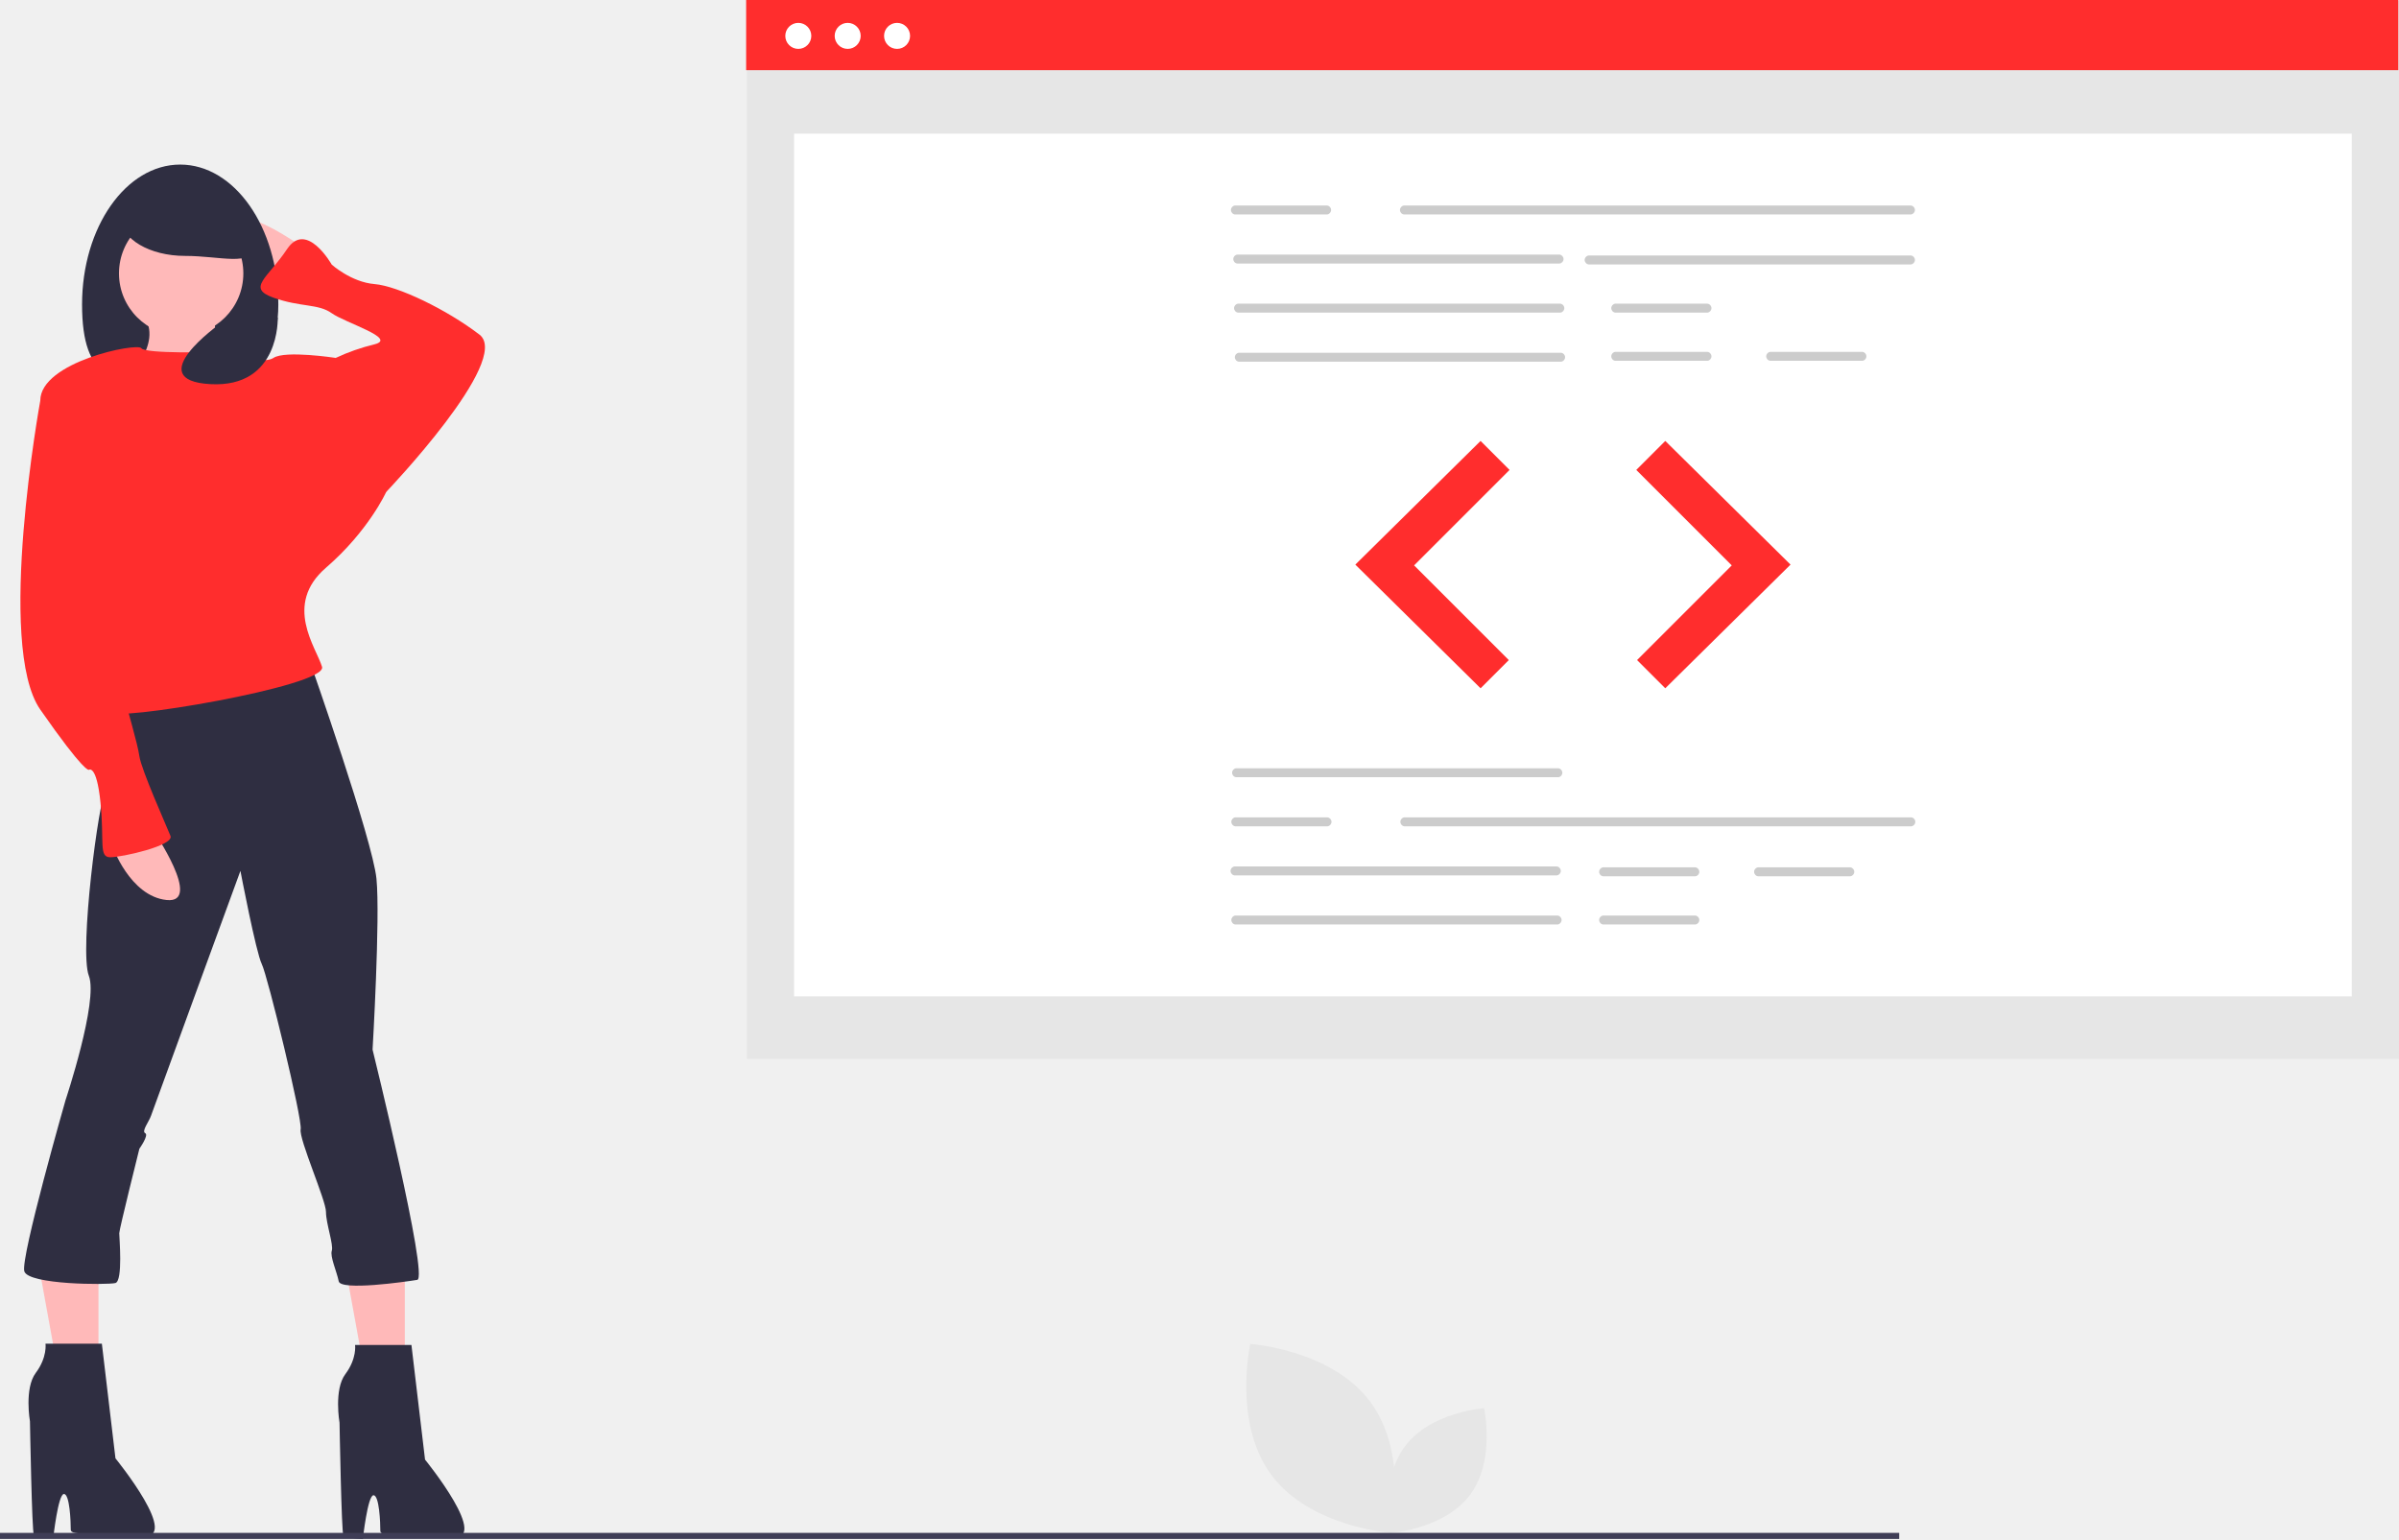
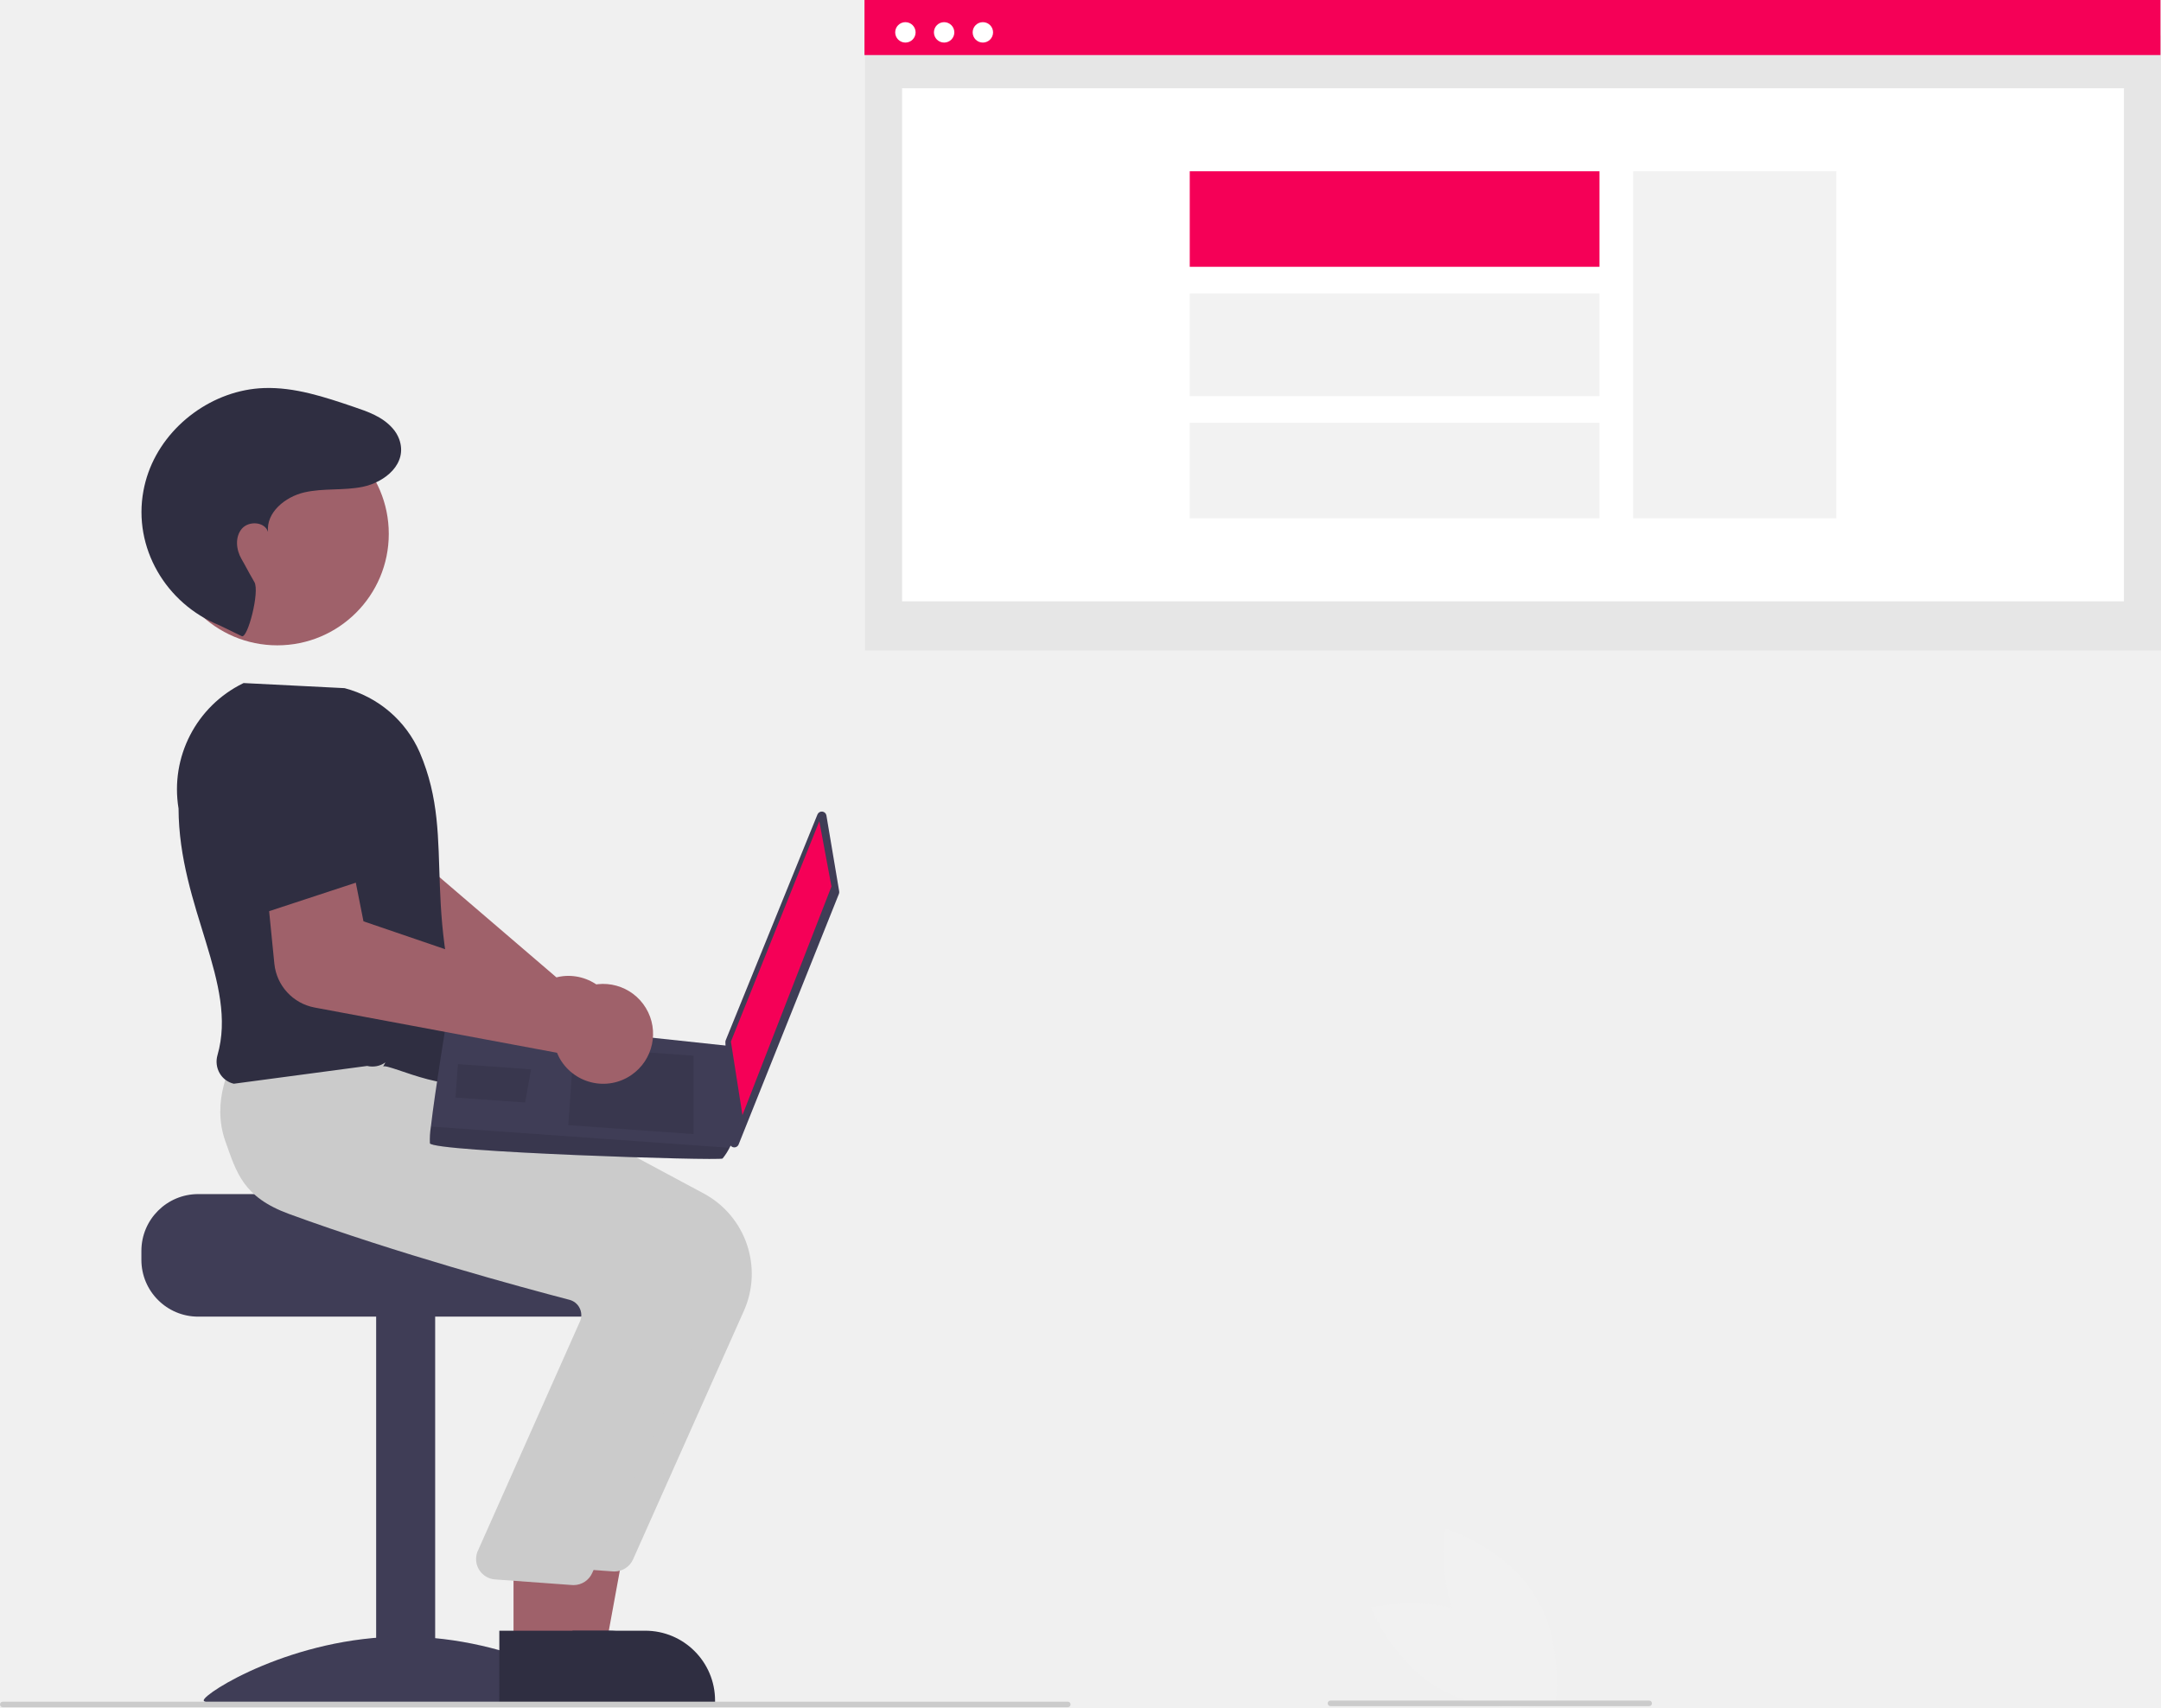
- <svg xmlns="http://www.w3.org/2000/svg" id="b8c64dc2-e86a-49bc-92bf-164106d9e7fb" data-name="Layer 1" width="887.873" height="569.68" viewBox="0 0 887.873 569.68">
-   <rect x="276.411" y="0.347" width="611.461" height="391.607" fill="#e6e6e6" />
-   <rect x="293.896" y="49.464" width="576.492" height="319.322" fill="#fff" />
-   <rect x="276.15" width="611.461" height="25.977" fill="#FF2D2D" />
-   <circle cx="295.454" cy="13.281" r="4.815" fill="#fff" />
-   <circle cx="313.73" cy="13.281" r="4.815" fill="#fff" />
-   <circle cx="332.005" cy="13.281" r="4.815" fill="#fff" />
-   <path d="M863.33,244.533H675.643a1.666,1.666,0,0,1,0-3.303H863.33a1.666,1.666,0,0,1,0,3.303Z" transform="translate(-156.0636 -165.16)" fill="#ccc" />
-   <path d="M733.282,262.7H613.95a1.666,1.666,0,0,1,0-3.303H733.282a1.666,1.666,0,0,1,0,3.303Z" transform="translate(-156.0636 -165.16)" fill="#ccc" />
-   <path d="M863.33,263.03H743.999a1.666,1.666,0,0,1,0-3.303h119.332a1.666,1.666,0,0,1,0,3.303Z" transform="translate(-156.0636 -165.16)" fill="#ccc" />
-   <path d="M733.571,280.867H614.24a1.666,1.666,0,0,1,0-3.303H733.571a1.666,1.666,0,0,1,0,3.303Z" transform="translate(-156.0636 -165.16)" fill="#ccc" />
-   <path d="M733.861,299.035H614.529a1.666,1.666,0,0,1,0-3.303H733.861a1.666,1.666,0,0,1,0,3.303Z" transform="translate(-156.0636 -165.16)" fill="#ccc" />
-   <path d="M788.024,280.867H753.846a1.666,1.666,0,0,1,0-3.303h34.178a1.666,1.666,0,0,1,0,3.303Z" transform="translate(-156.0636 -165.16)" fill="#ccc" />
-   <path d="M788.024,298.705H753.846a1.666,1.666,0,0,1,0-3.303h34.178a1.666,1.666,0,0,1,0,3.303Z" transform="translate(-156.0636 -165.16)" fill="#ccc" />
-   <path d="M845.373,298.705h-34.178a1.666,1.666,0,0,1,0-3.303h34.178a1.666,1.666,0,0,1,0,3.303Z" transform="translate(-156.0636 -165.16)" fill="#ccc" />
-   <path d="M647.259,244.533h-34.178a1.666,1.666,0,0,1,0-3.303h34.178a1.666,1.666,0,0,1,0,3.303Z" transform="translate(-156.0636 -165.16)" fill="#ccc" />
-   <path d="M732.847,452.838H613.515a1.666,1.666,0,0,1,0-3.303h119.332a1.666,1.666,0,0,1,0,3.303Z" transform="translate(-156.0636 -165.16)" fill="#ccc" />
-   <path d="M732.268,489.173H612.936a1.666,1.666,0,0,1,0-3.303h119.332a1.666,1.666,0,0,1,0,3.303Z" transform="translate(-156.0636 -165.16)" fill="#ccc" />
-   <path d="M732.558,507.341H613.226a1.666,1.666,0,0,1,0-3.303h119.332a1.666,1.666,0,0,1,0,3.303Z" transform="translate(-156.0636 -165.16)" fill="#ccc" />
-   <path d="M783.534,489.504H749.357a1.666,1.666,0,0,1,0-3.303h34.178a1.666,1.666,0,0,1,0,3.303Z" transform="translate(-156.0636 -165.16)" fill="#ccc" />
-   <path d="M783.534,507.341H749.357a1.666,1.666,0,0,1,0-3.303h34.178a1.666,1.666,0,0,1,0,3.303Z" transform="translate(-156.0636 -165.16)" fill="#ccc" />
-   <path d="M840.883,489.504H806.706a1.666,1.666,0,0,1,0-3.303h34.178a1.666,1.666,0,0,1,0,3.303Z" transform="translate(-156.0636 -165.16)" fill="#ccc" />
-   <path d="M863.475,471.006H675.788a1.666,1.666,0,0,1,0-3.303H863.475a1.666,1.666,0,0,1,0,3.303Z" transform="translate(-156.0636 -165.16)" fill="#ccc" />
-   <path d="M647.403,471.006h-34.178a1.666,1.666,0,0,1,0-3.303h34.178a1.666,1.666,0,0,1,0,3.303Z" transform="translate(-156.0636 -165.16)" fill="#ccc" />
-   <polygon points="547.965 163.221 501.622 208.985 547.965 254.748 558.392 244.321 523.345 209.274 558.681 173.938 547.965 163.221" fill="#e6e6e6" />
-   <polygon points="616.32 163.221 662.662 208.985 616.32 254.748 605.893 244.321 640.939 209.274 605.603 173.938 616.32 163.221" fill="#e6e6e6" />
-   <polygon points="547.965 163.221 501.622 208.985 547.965 254.748 558.392 244.321 523.345 209.274 558.681 173.938 547.965 163.221" fill="#FF2D2D" />
-   <polygon points="616.32 163.221 662.662 208.985 616.32 254.748 605.893 244.321 640.939 209.274 605.603 173.938 616.32 163.221" fill="#FF2D2D" />
-   <path d="M626.667,711.195c14.42,19.311,44.352,21.344,44.352,21.344s6.554-29.277-7.866-48.588-44.352-21.344-44.352-21.344S612.247,691.884,626.667,711.195Z" transform="translate(-156.0636 -165.16)" fill="#e6e6e6" />
-   <path d="M700.123,718.455c-9.515,12.743-29.267,14.084-29.267,14.084s-4.324-19.319,5.191-32.062,29.267-14.084,29.267-14.084S709.638,705.712,700.123,718.455Z" transform="translate(-156.0636 -165.16)" fill="#e6e6e6" />
-   <polygon points="149.825 460.994 149.825 511.12 135.503 511.12 125.956 458.607 149.825 460.994" fill="#ffb9b9" />
-   <polygon points="36.445 460.994 36.445 511.12 22.124 511.12 12.576 458.607 36.445 460.994" fill="#ffb9b9" />
-   <path d="M268.061,256.642s-23.014-16.541-25.891-8.63S259.431,270.307,259.431,270.307Z" transform="translate(-156.0636 -165.16)" fill="#ffb9b9" />
-   <path d="M186.433,277.858c0,28.598,12.313,29.487,32.371,29.487s40.267-.889,40.267-29.487-16.261-51.782-36.319-51.782S186.433,249.26,186.433,277.858Z" transform="translate(-156.0636 -165.16)" fill="#2f2e41" />
-   <path d="M235.698,277.499s-2.877,21.576,10.788,23.014-44.59,5.753-44.59,5.753,15.103-13.665,7.192-24.452S235.698,277.499,235.698,277.499Z" transform="translate(-156.0636 -165.16)" fill="#ffb9b9" />
-   <path d="M308.336,662.983l5.034,42.432s25.172,30.925,9.349,28.768-25.891.459-25.891-2.418-.372-13.155-2.53-13.155-3.943,16.23-3.943,16.23-6.473-.49-7.192-1.209-1.438-41.88-1.438-41.88-2.158-12.226,2.158-17.98,3.596-10.788,3.596-10.788Z" transform="translate(-156.0636 -165.16)" fill="#2f2e41" />
-   <path d="M193.763,662.517l5.034,42.432s25.172,30.925,9.349,28.768-25.891.459-25.891-2.418-.372-13.155-2.53-13.155-3.943,16.23-3.943,16.23-6.473-.49-7.192-1.209-1.438-41.88-1.438-41.88-2.158-12.226,2.158-17.98,3.596-10.788,3.596-10.788Z" transform="translate(-156.0636 -165.16)" fill="#2f2e41" />
-   <path d="M270.938,410.548s23.014,65.446,24.452,79.83-1.438,63.289-1.438,63.289,20.856,84.499,16.541,85.218-28.346,4.129-29.065.533-3.283-9.163-2.564-11.321S276.707,618.028,276.707,613.713s-10.084-26.964-9.365-30.559-12.226-56.816-14.384-61.131-7.911-34.521-7.911-34.521-32.363,88.46-33.083,90.618-3.596,5.754-2.158,6.473-2.158,5.754-2.158,5.754-7.452,29.84-7.452,31.279,1.438,17.719-1.438,18.438-32.261.673-33.7-4.361,15.261-63.336,15.261-63.336,12.226-36.679,8.63-46.028,3.596-65.446,6.473-69.761,3.596-30.206,3.596-30.206Z" transform="translate(-156.0636 -165.16)" fill="#2f2e41" />
-   <circle cx="67.048" cy="101.191" r="23.014" fill="#ffb9b9" />
-   <path d="M235.698,295.478s-25.891.719-27.329-1.438-37.398,5.034-37.398,19.418,20.856,70.48,20.856,70.48,7.911,40.275,5.753,44.59,79.83-9.349,77.672-16.541-14.384-23.014,1.438-36.679,22.295-28.048,22.295-28.048l-18.699-49.624s-18.699-2.877-23.014,0S235.698,295.478,235.698,295.478Z" transform="translate(-156.0636 -165.16)" fill="#FF2D2D" />
-   <path d="M293.952,350.856l5.034-3.596s46.747-48.905,34.521-58.254S303.301,271.026,294.671,270.307s-15.822-7.192-15.822-7.192-9.349-16.541-16.541-5.753-15.103,14.384-5.034,17.98,16.541,2.158,21.576,5.754,24.452,9.349,15.822,11.507a77.195,77.195,0,0,0-14.384,5.034L270.938,314.177Z" transform="translate(-156.0636 -165.16)" fill="#FF2D2D" />
-   <path d="M212.684,472.399s18.699,27.329,5.034,25.891-20.137-20.137-20.137-20.137Z" transform="translate(-156.0636 -165.16)" fill="#ffb9b9" />
-   <path d="M176.005,309.862l-5.034,3.596s-16.541,90.618,0,114.351,17.98,22.295,17.98,22.295,2.877-2.158,4.315,12.226-.719,20.137,3.596,20.137,23.733-4.315,22.295-7.911-10.788-24.452-11.507-29.487-4.315-16.541-5.753-23.014,6.473-10.069,2.877-23.733-8.63-38.117-8.63-43.151S176.005,309.862,176.005,309.862Z" transform="translate(-156.0636 -165.16)" fill="#FF2D2D" />
-   <path d="M200.817,245.854c0,7.745,10.626,14.024,23.733,14.024s25.172,4.149,25.172-3.596-12.064-24.452-25.172-24.452S200.817,238.109,200.817,245.854Z" transform="translate(-156.0636 -165.16)" fill="#2f2e41" />
-   <path d="M258.856,282.712s.969,26.071-24.939,24.633,3.501-22.285,3.501-22.285Z" transform="translate(-156.0636 -165.16)" fill="#2f2e41" />
-   <rect y="567.379" width="702.906" height="2.241" fill="#3f3d56" />
+ <svg xmlns="http://www.w3.org/2000/svg" data-name="Layer 1" width="773.114" height="610.804" viewBox="0 0 773.114 610.804">
+   <rect id="e81a7c33-c795-457d-8abc-c4a3c260cd56" data-name="Rectangle 62" x="309.473" y="12.711" width="463.641" height="220.006" fill="#e6e6e6" />
+   <rect id="be98c830-918a-42d1-b1b0-0085d5874e90" data-name="Rectangle 75" x="322.731" y="31.577" width="437.126" height="183.558" fill="#fff" />
+   <rect id="ea07d9fd-7a34-4098-acd7-056fd1871281" data-name="Rectangle 80" x="309.276" width="463.641" height="19.697" fill="#f50057" />
+   <circle id="b9ed5a45-8896-4ed9-86b4-15f853c9a185" data-name="Ellipse 90" cx="323.913" cy="11.582" r="3.651" fill="#fff" />
+   <circle id="a9233a38-f8ba-48e0-88f3-496fd4836d40" data-name="Ellipse 91" cx="337.77" cy="11.582" r="3.651" fill="#fff" />
+   <circle id="aa82180f-a6a9-4f5f-82fc-e73106f4ad92" data-name="Ellipse 92" cx="351.627" cy="11.582" r="3.651" fill="#fff" />
+   <rect x="584.272" y="61.279" width="72.676" height="124.155" fill="#f2f2f2" />
+   <rect x="425.64" y="61.277" width="146.59" height="34.175" fill="#f50057" />
+   <rect x="425.64" y="104.969" width="146.59" height="36.771" fill="#f2f2f2" />
+   <rect x="425.64" y="151.257" width="146.59" height="34.175" fill="#f2f2f2" />
+   <path d="M434.646,511.7a17.867,17.867,0,0,0-19.79-17.862,17.202,17.202,0,0,0-2.348.433l-60.464-51.827,3.613-19.475-29.802-9.658-8.985,31.211a18.103,18.103,0,0,0,7.68,20.204l74.381,47.045a17.068,17.068,0,0,0,.091,1.752,17.867,17.867,0,0,0,21.691,15.502,17.382,17.382,0,0,0,2.105-.608A17.92,17.92,0,0,0,434.646,511.7Z" transform="translate(-213.4429 -144.5982)" fill="#9f616a" />
+   <path d="M284.325,571.807h77.958c0,2.241,80.345,4.059,80.345,4.059a20.884,20.884,0,0,1,3.426,3.248,20.152,20.152,0,0,1,4.71,12.99v3.248A20.305,20.305,0,0,1,430.466,615.65H284.325a20.315,20.315,0,0,1-20.297-20.297v-3.248A20.326,20.326,0,0,1,284.325,571.807Z" transform="translate(-213.4429 -144.5982)" fill="#3f3d56" />
+   <rect x="134.573" y="470.245" width="21.109" height="136.399" fill="#3f3d56" />
+   <path d="M429.206,752.939c0,2.554-31.988.988-71.447.988s-71.447,1.566-71.447-.988,31.988-22.806,71.447-22.806S429.206,750.385,429.206,752.939Z" transform="translate(-213.4429 -144.5982)" fill="#3f3d56" />
+   <polygon points="196.707 589.916 216.613 589.914 226.084 538.282 196.703 538.284 196.707 589.916" fill="#9f616a" />
+   <path d="M405.072,753.811l64.189-.002v-.812a24.984,24.984,0,0,0-24.983-24.984h-.003l-39.205.002Z" transform="translate(-213.4429 -144.5982)" fill="#2f2e41" />
+   <path d="M439.924,702.496l39.687-88.996a32.616,32.616,0,0,0-14.32-41.868l-86.083-46.161-39.282-3.341-36.234-3.294-.261.442c-.334.565-8.125,14.021-2.859,28.776,3.995,11.192,14.385,19.934,30.883,25.984,38.507,14.119,82.991,26.187,100.328,30.719a5.604,5.604,0,0,1,3.591,2.857,5.681,5.681,0,0,1,.319,4.545L398.822,694.997a7.307,7.307,0,0,0,6.186,9.79l27.55,2.006q.351.033.699.033A7.302,7.302,0,0,0,439.924,702.496Z" transform="translate(-213.4429 -144.5982)" fill="#cbcbcb" />
+   <polygon points="183.716 589.916 203.622 589.914 213.094 538.282 183.713 538.284 183.716 589.916" fill="#9f616a" />
+   <path d="M392.082,753.811l64.189-.002v-.812a24.984,24.984,0,0,0-24.983-24.984h-.003l-39.205.002Z" transform="translate(-213.4429 -144.5982)" fill="#2f2e41" />
+   <path d="M425.31,707.367l39.687-88.996a32.616,32.616,0,0,0-14.32-41.868l-86.083-46.161-39.282-3.341-28.381-2.462.004-.389c-.334.565-8.125,14.021-2.859,28.776,3.995,11.192,6.266,19.934,22.764,25.984,38.507,14.119,82.991,26.187,100.328,30.719a5.604,5.604,0,0,1,3.591,2.857,5.681,5.681,0,0,1,.319,4.545L384.208,699.868a7.307,7.307,0,0,0,6.186,9.79l27.55,2.006q.351.033.699.033A7.302,7.302,0,0,0,425.31,707.367Z" transform="translate(-213.4429 -144.5982)" fill="#cbcbcb" />
+   <path d="M350.517,526.163c1.903-1.346,29.228,12.99,34.1,1.624-22.733-56.833-7.068-81.374-20.993-113.965a40.581,40.581,0,0,0-26.901-23.025l-36.129-1.824-.187.09a42.227,42.227,0,0,0-23.089,44.798c.129,35.469,21.35,62.521,13.93,88.247a8.317,8.317,0,0,0,.786,6.468,7.931,7.931,0,0,0,5.059,3.749l47.705-6.364a8.061,8.061,0,0,0,6.522-1.262Z" transform="translate(-213.4429 -144.5982)" fill="#2f2e41" />
+   <circle cx="99.209" cy="190.998" r="39.882" fill="#9f616a" />
+   <path d="M299.948,372.203c2.119.927,6.458-15.958,4.515-19.335-2.891-5.022-2.72-4.986-4.639-8.309s-2.348-7.871.137-10.794,8.236-2.536,9.37,1.13c-.73-6.963,6.157-12.559,12.979-14.132s14.017-.596,20.877-1.996c7.961-1.624,16.243-8.297,13.067-17.051a12.33,12.33,0,0,0-2.405-3.952c-3.67-4.126-8.803-5.888-13.822-7.591-10.441-3.544-21.168-7.132-32.187-6.741-18.105.643-35.22,13.159-41.32,30.218a42.473,42.473,0,0,0-1.759,6.536c-3.782,20.337,8.028,40.397,27.209,48.141Z" transform="translate(-213.4429 -144.5982)" fill="#2f2e41" />
+   <path d="M509.097,436.337l4.573,27.156a1.672,1.672,0,0,1-.096.899l-35.88,89.653a1.672,1.672,0,0,1-3.222-.551l-1.52-36.027a1.672,1.672,0,0,1,.121-.7l32.827-80.782a1.672,1.672,0,0,1,3.197.352Z" transform="translate(-213.4429 -144.5982)" fill="#3f3d56" />
+   <polygon points="293.114 293.823 297.46 317.153 265.619 398.964 261.485 372.647 293.114 293.823" fill="#f50057" />
+   <path d="M367.247,553.628c.783,3.058,103.64,6.369,104.707,5.444a21.674,21.674,0,0,0,2.474-3.828c1.078-1.925,2.076-3.856,2.076-3.856l-1.69-32.529L373.492,508.031s-4.483,27.146-5.89,39.617A29.957,29.957,0,0,0,367.247,553.628Z" transform="translate(-213.4429 -144.5982)" fill="#3f3d56" />
+   <polygon points="248.114 377.702 248.123 405.727 203.309 402.541 205.292 374.657 248.114 377.702" opacity="0.1" style="isolation:isolate" />
+   <polygon points="189.717 382.557 189.988 382.523 187.872 394.437 162.975 392.667 163.825 380.716 189.717 382.557" opacity="0.1" style="isolation:isolate" />
+   <path d="M367.247,553.628c.783,3.058,103.64,6.369,104.707,5.444a21.674,21.674,0,0,0,2.474-3.828l-106.826-7.596A29.957,29.957,0,0,0,367.247,553.628Z" transform="translate(-213.4429 -144.5982)" opacity="0.1" style="isolation:isolate" />
+   <path d="M325.946,505.051l86.764,16.192a17.078,17.078,0,0,0,.734,1.593,17.906,17.906,0,0,0,11.491,8.973,17.72,17.72,0,0,0,14.399-2.609,17.864,17.864,0,0,0-18.475-30.512,17.168,17.168,0,0,0-2.02,1.272l-75.361-25.744-3.857-19.429L308.361,456.856l3.239,32.57A17.767,17.767,0,0,0,325.946,505.051Z" transform="translate(-213.4429 -144.5982)" fill="#9f616a" />
+   <path d="M307.302,471.383l45.422-14.929-10.596-30.423a18.135,18.135,0,0,0-20.107-11.924h0a18.135,18.135,0,0,0-15.153,18.089Z" transform="translate(-213.4429 -144.5982)" fill="#2f2e41" />
+   <path d="M595.443,755.402h-381a1,1,0,1,1,0-2h381a1,1,0,0,1,0,2Z" transform="translate(-213.4429 -144.5982)" fill="#cbcbcb" />
+   <path d="M743.65,723.895c18.274,9.457,26.398,30.049,26.398,30.049s-21.503,5.258-39.777-4.199-26.398-30.049-26.398-30.049S725.376,714.438,743.65,723.895Z" transform="translate(-213.4429 -144.5982)" fill="#f1f1f1" />
+   <path d="M737.806,730.708c10.905,17.449,32.086,23.881,32.086,23.881s3.501-21.858-7.403-39.306-32.086-23.881-32.086-23.881S726.901,713.259,737.806,730.708Z" transform="translate(-213.4429 -144.5982)" fill="#f1f1f1" />
+   <path d="M803.443,755.005h-114a1,1,0,0,1,0-2h114a1,1,0,0,1,0,2Z" transform="translate(-213.4429 -144.5982)" fill="#cbcbcb" />
</svg>
